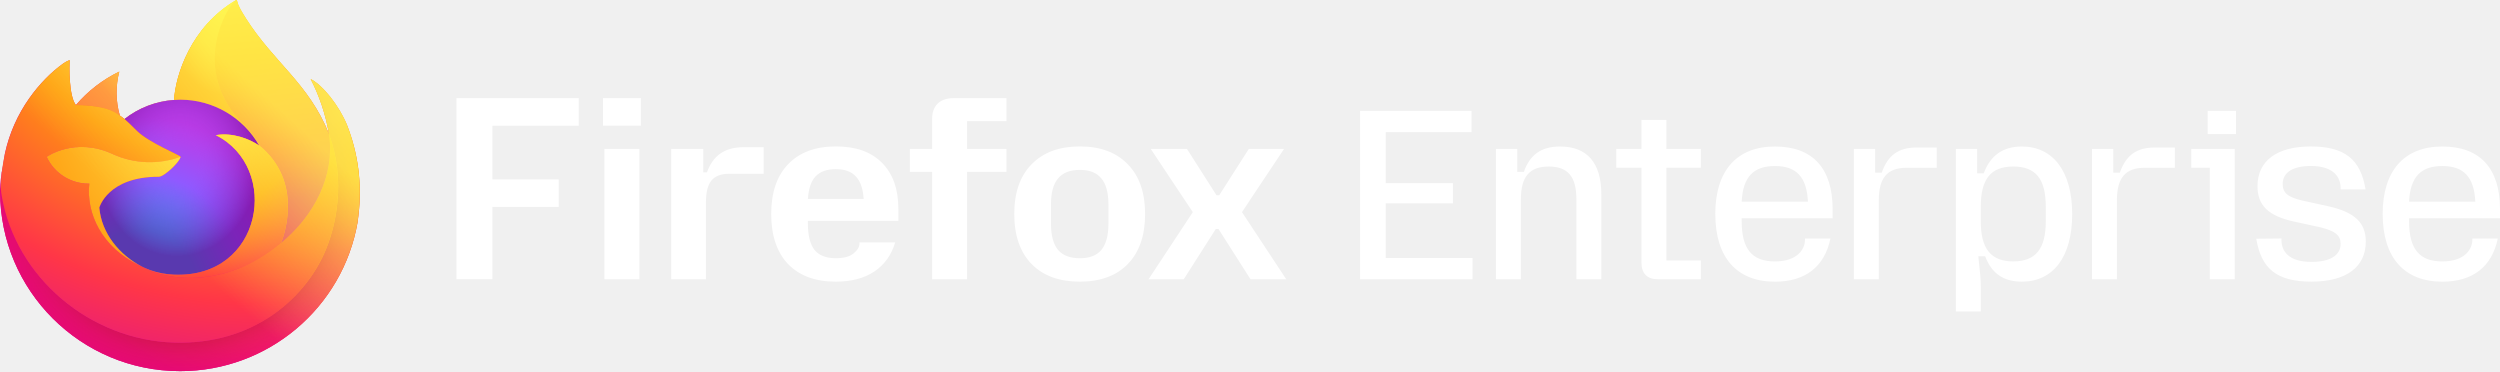
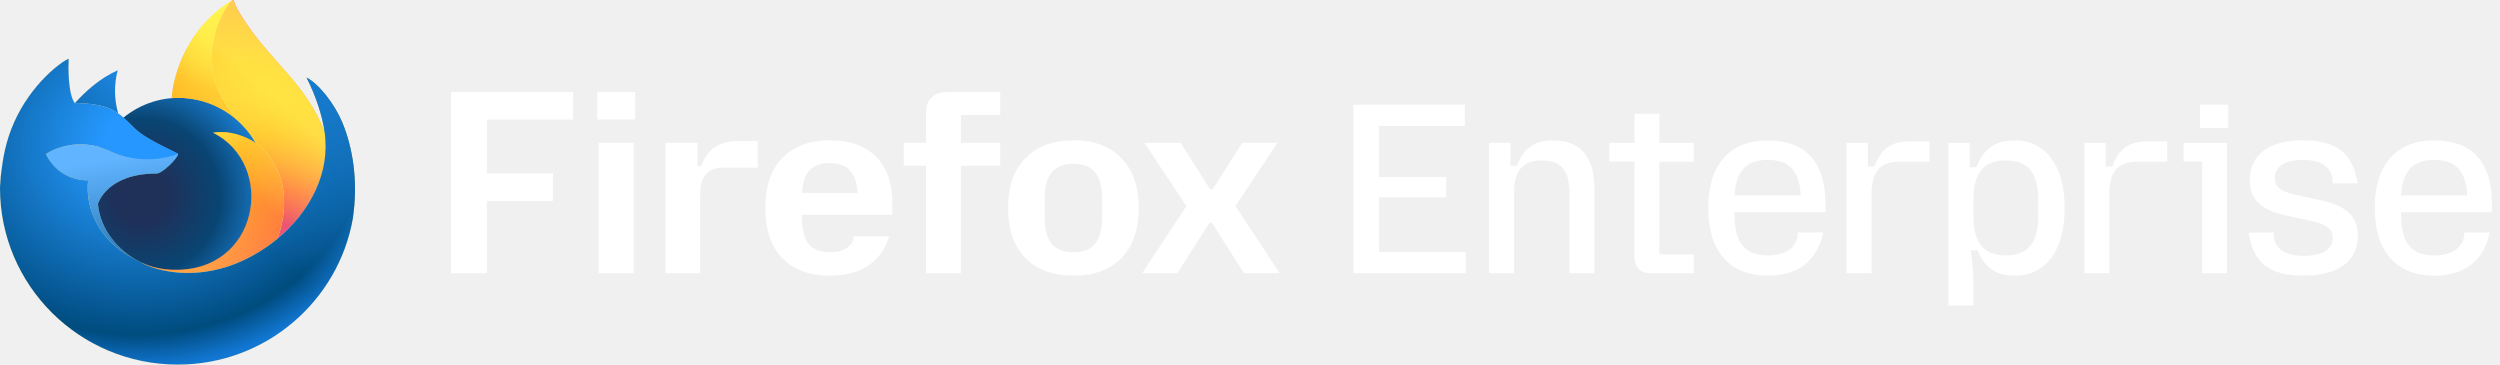
- <svg xmlns="http://www.w3.org/2000/svg" fill="none" viewBox="0 0 586 87">
-   <g clip-path="url(#a)">
-     <path d="M81.29 29.193c-1.837-4.406-5.549-9.162-8.47-10.666a43.8 43.8 0 0 1 4.276 12.79l.01.07c-4.775-11.88-12.867-16.67-19.479-27.095-.34-.53-.674-1.067-.992-1.614a17 17 0 0 1-.466-.87 7.6 7.6 0 0 1-.63-1.67.12.12 0 0 0-.094-.114.2.2 0 0 0-.082 0c-.005 0-.017.01-.022.01s-.022.012-.028.017l.017-.022C44.727 6.23 41.13 17.7 40.796 23.436a21.14 21.14 0 0 0-11.618 4.47 13 13 0 0 0-1.096-.826 19.54 19.54 0 0 1-.121-10.3 31.3 31.3 0 0 0-10.16 7.838h-.021c-1.672-2.118-1.557-9.096-1.459-10.552a7.7 7.7 0 0 0-1.409.745 31 31 0 0 0-4.128 3.53 37 37 0 0 0-3.942 4.717 35.6 35.6 0 0 0-5.663 12.767 5 5 0 0 0-.055.28 88 88 0 0 0-.417 2.632c0 .033-.005.06-.01.093a41 41 0 0 0-.686 5.812v.219c0 23.27 18.904 42.133 42.215 42.133 20.56 0 38.126-14.781 41.602-35.008.072-.542.132-1.083.192-1.625a43.3 43.3 0 0 0-2.736-21.174zM32.637 62.176c.198.093.384.197.587.29l.028.017c-.209-.099-.412-.203-.62-.307z" fill="url(#b)" />
-     <path d="M81.29 29.193c-1.836-4.405-5.548-9.16-8.47-10.666a43.8 43.8 0 0 1 4.276 12.79c0-.011 0 .005.006.038v.044c3.99 10.78 1.82 21.743-1.305 28.435C70.96 70.2 59.25 80.816 40.917 80.303 21.107 79.744 3.663 65.072.406 45.857c-.592-3.031 0-4.564.296-7.032a31.4 31.4 0 0 0-.685 5.812v.22c0 23.268 18.898 42.138 42.215 42.138 20.56 0 38.126-14.782 41.608-35.008.071-.542.131-1.084.191-1.626a43.3 43.3 0 0 0-2.735-21.173z" fill="url(#c)" />
-     <path d="M81.29 29.193c-1.836-4.405-5.548-9.16-8.47-10.666a43.8 43.8 0 0 1 4.276 12.79c0-.011 0 .005.006.038v.044c3.99 10.78 1.82 21.743-1.305 28.435C70.96 70.2 59.25 80.816 40.917 80.303 21.107 79.744 3.663 65.072.406 45.857c-.592-3.031 0-4.564.296-7.032a31.4 31.4 0 0 0-.685 5.812v.22c0 23.268 18.898 42.138 42.215 42.138 20.56 0 38.126-14.782 41.608-35.008.071-.542.131-1.084.191-1.626a43.3 43.3 0 0 0-2.735-21.173z" fill="url(#d)" />
-     <path d="M60.774 34.146c.094.066.176.131.264.191a23 23 0 0 0-3.92-5.105C43.998 16.136 53.68.834 55.314.057l.016-.022c-10.603 6.2-14.2 17.671-14.534 23.407.493-.034.981-.072 1.48-.072A21.32 21.32 0 0 1 60.77 34.152z" fill="url(#e)" />
-     <path d="M42.304 36.762c-.072 1.05-3.778 4.663-5.078 4.663-12.006 0-13.953 7.245-13.953 7.245.532 6.102 4.787 11.131 9.946 13.791.236.12.471.23.713.34.405.18.822.35 1.239.508a18.8 18.8 0 0 0 5.493 1.056c21.037.986 25.116-25.108 9.935-32.687 3.887-.674 7.922.886 10.18 2.462a21.32 21.32 0 0 0-18.498-10.78c-.498 0-.992.043-1.48.07a21.14 21.14 0 0 0-11.618 4.472c.642.541 1.371 1.27 2.906 2.774 2.862 2.819 10.209 5.741 10.226 6.08z" fill="url(#f)" />
-     <path d="M42.304 36.762c-.072 1.05-3.778 4.663-5.078 4.663-12.006 0-13.953 7.245-13.953 7.245.532 6.102 4.787 11.131 9.946 13.791.236.12.471.23.713.34.405.18.822.35 1.239.508a18.8 18.8 0 0 0 5.493 1.056c21.037.986 25.116-25.108 9.935-32.687 3.887-.674 7.922.886 10.18 2.462a21.32 21.32 0 0 0-18.498-10.78c-.498 0-.992.043-1.48.07a21.14 21.14 0 0 0-11.618 4.472c.642.541 1.371 1.27 2.906 2.774 2.862 2.819 10.209 5.741 10.226 6.08z" fill="url(#g)" />
-     <path d="M27.21 26.507c.296.185.587.383.872.58a19.54 19.54 0 0 1-.121-10.3 31.3 31.3 0 0 0-10.16 7.837c.204 0 6.328-.115 9.409 1.883" fill="url(#h)" />
-     <path d="M.405 45.863c3.256 19.214 20.702 33.886 40.51 34.445 18.329.52 30.045-10.103 34.88-20.468 3.126-6.699 5.302-17.66 1.317-28.436v-.043c0-.033-.006-.05-.006-.039l.01.071c1.498 9.764-3.475 19.215-11.255 25.612l-.022.055c-15.148 12.313-29.644 7.432-32.577 5.429a21 21 0 0 1-.614-.307c-8.833-4.214-12.479-12.247-11.7-19.132a10.85 10.85 0 0 1-10-6.277s6.694-4.767 15.52-.624c5.001 2.266 10.686 2.49 15.851.624-.016-.345-7.363-3.262-10.225-6.08-1.53-1.505-2.259-2.233-2.906-2.775-.345-.295-.712-.569-1.09-.826-.253-.17-.532-.356-.872-.58-3.082-1.997-9.2-1.883-9.403-1.883H17.8c-1.672-2.118-1.557-9.095-1.458-10.55a7.7 7.7 0 0 0-1.41.743 31 31 0 0 0-4.128 3.53 37 37 0 0 0-3.942 4.718A35.6 35.6 0 0 0 1.2 35.837c-.022.093-1.524 6.639-.784 10.037z" fill="url(#i)" />
-     <path d="M57.117 29.231a23 23 0 0 1 3.92 5.106c.22.164.434.334.637.52 9.567 8.8 4.556 21.256 4.183 22.142 7.774-6.392 12.747-15.848 11.255-25.611-4.78-11.876-12.873-16.664-19.485-27.09-.34-.53-.674-1.067-.992-1.614a16 16 0 0 1-.466-.87 7.6 7.6 0 0 1-.63-1.67.12.12 0 0 0-.094-.115.2.2 0 0 0-.082 0c-.005 0-.016.011-.022.011s-.022.011-.027.017C53.68.834 43.998 16.135 57.117 29.23" fill="url(#j)" fill-opacity=".8" />
-     <path d="M61.674 34.857a10 10 0 0 0-.636-.52c-.088-.066-.17-.132-.263-.192-2.254-1.582-6.289-3.141-10.181-2.462 15.18 7.579 11.107 33.673-9.935 32.688a18.8 18.8 0 0 1-5.493-1.057 25 25 0 0 1-1.24-.509c-.235-.11-.477-.219-.712-.34l.027.017c2.933 1.998 17.43 6.885 32.578-5.428l.022-.055c.372-.887 5.389-13.337-4.184-22.142z" fill="url(#k)" />
-     <path d="M23.279 48.67s1.946-7.246 13.953-7.246c1.3 0 5.011-3.617 5.077-4.663a21.06 21.06 0 0 1-15.85-.623c-8.822-4.143-15.521.624-15.521.624a10.84 10.84 0 0 0 10 6.277c-.784 6.89 2.867 14.923 11.7 19.132.197.093.383.197.586.29-5.154-2.66-9.413-7.69-9.945-13.791" fill="url(#l)" />
-     <path d="M81.29 29.193c-1.837-4.406-5.548-9.161-8.47-10.666a43.8 43.8 0 0 1 4.276 12.79l.011.07c-4.776-11.88-12.868-16.67-19.48-27.095-.34-.53-.674-1.067-.992-1.614a16 16 0 0 1-.466-.87 7.6 7.6 0 0 1-.63-1.67.12.12 0 0 0-.094-.114.2.2 0 0 0-.082 0c-.005 0-.016.01-.022.01s-.022.012-.027.017l.016-.022C44.727 6.23 41.13 17.7 40.796 23.436c.493-.033.981-.072 1.48-.072A21.31 21.31 0 0 1 60.77 34.145c-2.254-1.581-6.289-3.141-10.181-2.462 15.18 7.58 11.107 33.673-9.935 32.688a18.8 18.8 0 0 1-5.493-1.057 25 25 0 0 1-1.24-.509c-.235-.109-.476-.218-.712-.339l.027.017a22 22 0 0 1-.614-.307c.198.093.384.197.587.29-5.154-2.66-9.414-7.689-9.945-13.79 0 0 1.946-7.247 13.953-7.247 1.299 0 5.01-3.617 5.077-4.662-.017-.345-7.364-3.262-10.226-6.08-1.53-1.505-2.258-2.233-2.905-2.775a12 12 0 0 0-1.091-.826 19.54 19.54 0 0 1-.12-10.3 31.3 31.3 0 0 0-10.16 7.837h-.022c-1.672-2.118-1.557-9.096-1.458-10.551a7.7 7.7 0 0 0-1.41.744 31 31 0 0 0-4.128 3.53 37 37 0 0 0-3.942 4.717 35.6 35.6 0 0 0-5.663 12.768 5 5 0 0 0-.055.28c-.077.371-.433 2.254-.488 2.659A50 50 0 0 0 0 44.647v.22C0 68.135 18.904 87 42.216 87c20.56 0 38.126-14.782 41.602-35.008q.103-.813.191-1.626a43.3 43.3 0 0 0-2.735-21.173zm-4.189 2.161v.044h.006v-.044z" fill="url(#m)" />
-     <path d="M473.919 34.342c7.277 0 11.802 5.776 11.802 15.839s-4.47 15.839-11.802 15.84c-4.296 0-7.104-1.947-8.595-5.949h-1.603c.401 3.601.574 5.431.574 7.093V73h-5.847V34.917h4.985v5.713h1.545c1.605-4.233 4.524-6.288 8.941-6.288m-57.879 0c8.881 0 13.528 5.148 13.528 14.7v2.115H408.25v.685c0 6.517 2.404 9.438 7.79 9.438s7.051-2.974 7.051-5.089v-.285h5.961c-1.377 6.635-5.902 10.122-13.006 10.122-8.88 0-13.979-5.602-13.979-15.84l-.006-.005c0-10.238 5.099-15.841 13.979-15.841m156.435 0c8.88 0 13.525 5.148 13.525 14.7v2.115h-21.318v.685c0 6.517 2.406 9.438 7.793 9.438 5.386 0 7.048-2.974 7.048-5.089v-.285h5.962c-1.378 6.633-5.9 10.122-13.004 10.122-8.881 0-13.98-5.602-13.98-15.84l-.006-.005c0-10.238 5.099-15.841 13.98-15.841m-319.366-.017q7.226 0 11.234 4.177 4.07 4.117 4.068 11.67.002 7.551-4.068 11.73-4.016 4.117-11.234 4.12-7.222 0-11.292-4.12-4.071-4.178-4.071-11.732 0-7.549 4.071-11.67 4.07-4.175 11.292-4.175m-57.206 0c4.779 0 8.275 1.277 10.834 3.835q3.842 3.833 3.84 10.872v2.745h-21.208v.628q0 4.18 1.55 6.177 1.603 1.946 4.984 1.946 2.75 0 4.131-1.086 1.43-1.144 1.43-2.403v-.226h8.365q-1.314 4.46-4.93 6.862-3.552 2.343-8.998 2.345-7.164 0-11.175-4.118-3.956-4.178-3.956-11.732 0-7.549 3.956-11.67c2.677-2.784 6.397-4.175 11.177-4.175m345.743.006c7.966 0 11.688 3.03 12.837 10.065h-5.845v-.287c0-2.629-1.664-5.203-6.992-5.203-4.182 0-6.588 1.489-6.588 4.236 0 2.114 1.263 3.086 4.7 3.887l6.246 1.375c5.9 1.374 8.538 3.773 8.538 8.234 0 5.952-4.583 9.38-12.722 9.38s-11.8-3.03-12.949-10.06l5.9-.058v.338c0 2.629 1.664 5.15 7.049 5.15 4.296 0 6.818-1.486 6.818-4.233 0-2.062-1.318-3.03-4.812-3.89l-6.303-1.372c-5.847-1.316-8.367-3.778-8.367-8.24.002-5.946 4.527-9.322 12.49-9.322m-196.715-3.363h-20.114V42.92h15.757v4.748h-15.757v12.811h20.34v4.978h-26.354V25.99h26.128zm109.041 8.357h-7.051c-4.522 0-6.529 2.344-6.529 7.6v18.532h-5.845v-30.54h4.989v5.549h1.544c1.431-4.063 3.896-5.89 8.192-5.89h4.7zm55.814 0h-7.049c-4.525 0-6.53 2.344-6.53 7.6v18.532h-5.849v-30.54h4.991v5.549h1.545c1.432-4.063 3.897-5.89 8.194-5.89h4.698zm14.038 26.132h-5.847v-26.14h-4.351v-4.402h10.198zm-373.945-.002h-8.201v-30.55h8.201zm29.118-24.717h-8.139q-2.75 0-4.07 1.547-1.314 1.546-1.316 5.149v18.02h-8.137v-30.55h7.503V40.4h.862q1.088-2.975 3.154-4.409 2.119-1.483 5.386-1.486h4.757zm106.159 5.037h.627l6.939-10.87h8.253l-9.858 14.816 10.376 15.734h-8.372l-7.509-11.783h-.63l-7.511 11.783h-8.251l10.376-15.734h-.006l-9.855-14.816h8.486zm80.511-11.433c6.362 0 9.683 3.83 9.683 11.213v19.9h-5.845V46.698c0-5.315-2.005-7.662-6.477-7.662-4.471 0-6.529 2.347-6.529 7.662v18.755h-5.847v-30.54h4.991v5.38h1.545c1.43-4.06 4.123-5.951 8.479-5.951m-129.75-5.956h-9.229v6.52h9.229v5.377h-9.229v25.17h-8.198V40.28h-5.218v-5.376h5.218v-6.983q0-2.346 1.261-3.602 1.319-1.312 3.783-1.312h12.383zm154.684 6.531h8.08v4.402h-8.08V61.05h8.08v4.403h-10.087c-2.518 0-3.834-1.377-3.834-3.89h-.006V39.317h-5.902v-4.402h5.902v-6.801h5.847zm-254.943-5.451h-20.234V42.05h15.536v6.461h-15.536v16.933H107V23.002h28.658zm336.257 9.566c-5.269 0-7.62 2.914-7.62 9.437v3.428c0 6.462 2.406 9.377 7.62 9.377 5.211 0 7.617-2.916 7.617-9.377v-3.43c0-6.517-2.351-9.435-7.617-9.435m-218.806.791q-3.438 0-5.099 2.003-1.665 1.944-1.662 6.12v4.463q0 4.179 1.662 6.175 1.665 1.946 5.099 1.948 3.438 0 5.047-1.948 1.663-2.005 1.662-6.175v-4.463q0-4.176-1.662-6.12-1.606-2.003-5.047-2.003m162.931-.907c-5.044 0-7.503 2.575-7.79 8.349h15.53c-.287-5.775-2.695-8.349-7.74-8.349m156.435 0c-5.045 0-7.506 2.575-7.793 8.349h15.53c-.287-5.775-2.693-8.349-7.737-8.349m-376.566.734c-2.097 0-3.688.574-4.757 1.714q-1.547 1.662-1.779 5.263h13.067c-.151-2.4-.762-4.16-1.829-5.263-1.029-1.146-2.604-1.714-4.702-1.714m328.211-8.226h-6.65v-5.435h6.65zm-373.895-1.962h-8.887V23h8.887z" fill="#fff" />
-   </g>
+ <svg xmlns="http://www.w3.org/2000/svg" fill="none" viewBox="0 0 288 42">
+   <ellipse cx="20.633" cy="21.288" rx="10.081" ry="10.02" fill="url(#a)" />
+   <path d="m29.472 16.478.127.093a11 11 0 0 0-1.9-2.465C21.333 7.781 26.028.392 26.82.016l.009-.011c-5.144 2.994-6.888 8.532-7.049 11.303.239-.017.477-.037.72-.037 3.838 0 7.18 2.098 8.97 5.207" fill="url(#b)" />
+   <path d="M27.698 14.106a11 11 0 0 1 1.9 2.465q.173.127.308.25c4.642 4.25 2.21 10.263 2.029 10.691 3.77-3.087 6.183-7.653 5.457-12.366-2.316-5.735-6.242-8.048-9.447-13.084-.162-.254-.324-.51-.483-.779a6 6 0 0 1-.225-.42 3.7 3.7 0 0 1-.306-.806.053.053 0 0 0-.047-.054.1.1 0 0 0-.038 0q-.005.002-.01.005l-.015.009c-.792.375-5.488 7.764.877 14.089" fill="url(#c)" />
+   <path d="M29.906 16.821a4 4 0 0 0-.307-.25q-.062-.047-.128-.093c-1.093-.763-3.05-1.517-4.936-1.191 7.364 3.66 5.387 16.26-4.818 15.784a9.1 9.1 0 0 1-2.664-.51 12 12 0 0 1-.602-.245 8 8 0 0 1-.345-.163l.014.008c1.424.965 8.455 3.324 15.803-2.622l.011-.027c.182-.428 2.614-6.44-2.028-10.69" fill="url(#d)" />
+   <path d="M39.422 14.086c-.89-2.127-2.693-4.424-4.108-5.15 1.152 2.244 1.819 4.496 2.073 6.176l.004.034c-2.315-5.735-6.24-8.048-9.446-13.084-.162-.254-.325-.51-.483-.779a6 6 0 0 1-.225-.42 3.7 3.7 0 0 1-.306-.806.053.053 0 0 0-.047-.054.1.1 0 0 0-.038 0q-.005.002-.01.005l-.015.009.008-.012C21.686 3 19.941 8.537 19.781 11.308c.238-.016.476-.036.719-.036 3.838 0 7.181 2.097 8.971 5.206-1.093-.763-3.05-1.517-4.937-1.191 7.365 3.66 5.388 16.26-4.817 15.785a9.1 9.1 0 0 1-2.665-.511 12 12 0 0 1-.6-.244 8 8 0 0 1-.346-.164l.014.008q-.15-.072-.298-.148c.096.046.186.096.284.14-2.5-1.285-4.565-3.712-4.823-6.66 0 0 .945-3.5 6.767-3.5.63 0 2.429-1.746 2.462-2.252-.007-.165-3.571-1.574-4.96-2.934-.742-.727-1.095-1.078-1.407-1.34a6 6 0 0 0-.53-.399 9.37 9.37 0 0 1-.058-4.973c-2.103.952-3.74 2.456-4.929 3.785H8.62c-.812-1.022-.754-4.392-.708-5.096-.01-.044-.606.307-.684.36a15 15 0 0 0-2 1.704c-.7.705-1.34 1.468-1.912 2.279v.003-.003a17.1 17.1 0 0 0-2.747 6.165l-.028.134c-.038.18-.212 1.089-.236 1.284.002-.015-.002.015 0 0q-.237 1.41-.302 2.839L0 21.653C0 32.89 9.167 42 20.475 42c10.127 0 18.535-7.307 20.181-16.904.035-.26.063-.523.093-.785.407-3.49-.045-7.158-1.328-10.225m-2.032 1.045.004.022v-.002z" fill="url(#e)" />
+   <path d="M11.284 23.493s.945-3.5 6.767-3.5c.63 0 2.429-1.746 2.462-2.252s-3.723 1.554-7.687-.3c-4.28-2.001-7.528.3-7.528.3s1.233 3.032 4.85 3.032c-.379 3.327 1.39 7.206 5.675 9.24.095.046.185.096.284.14-2.5-1.285-4.565-3.712-4.823-6.66" fill="url(#f)" />
+   <path fill-rule="evenodd" clip-rule="evenodd" d="M7.228 7.144c.078-.053.674-.404.684-.36-.047.703-.104 4.074.708 5.096h.01c.099-.003 3.068-.056 4.56.909q.215.137.425.28.276.184.53.397c.313.263.665.614 1.408 1.34 1.389 1.36 4.952 2.77 4.96 2.935-.016.007-3.732 1.55-7.688-.3-4.28-2.001-7.527.3-7.527.3s1.233 3.032 4.85 3.032c-.38 3.327 1.39 7.206 5.674 9.24q.149.076.299.148c1.423.966 8.454 3.325 15.802-2.622l.011-.026c3.771-3.088 6.184-7.654 5.457-12.367l-.004-.034c-.254-1.68-.921-3.931-2.073-6.176 1.415.726 3.218 3.023 4.108 5.15 1.283 3.067 1.735 6.735 1.328 10.225q-.043.393-.093.785C39.01 34.693 30.602 42 20.475 42 9.167 42 0 32.89 0 21.653l.002-.104c.059-1.082.109-1.562.187-2.03.138-1.18.373-2.202.379-2.227a17.1 17.1 0 0 1 2.747-6.165 18 18 0 0 1 1.912-2.28 15 15 0 0 1 2.001-1.703m30.165 8.007v.002l-.003-.022z" fill="url(#g)" />
+   <path fill-rule="evenodd" clip-rule="evenodd" d="M7.228 7.144c.078-.053.674-.404.684-.36-.047.703-.104 4.074.708 5.096h.01c.099-.003 3.068-.056 4.56.909q.215.137.425.28.276.184.53.397c.313.263.665.614 1.408 1.34 1.389 1.36 4.952 2.77 4.96 2.935-.016.007-3.732 1.55-7.688-.3-4.28-2.001-7.527.3-7.527.3s1.233 3.032 4.85 3.032c-.38 3.327 1.39 7.206 5.674 9.24q.149.076.299.148c1.423.966 8.454 3.325 15.802-2.622l.011-.026c3.771-3.088 6.184-7.654 5.457-12.367l-.004-.034c-.254-1.68-.921-3.931-2.073-6.176 1.415.726 3.218 3.023 4.108 5.15 1.283 3.067 1.735 6.735 1.328 10.225q-.043.393-.093.785C39.01 34.693 30.602 42 20.475 42 9.167 42 0 32.89 0 21.653l.002-.104c.059-1.082.109-1.562.187-2.03.138-1.18.373-2.202.379-2.227a17.1 17.1 0 0 1 2.747-6.165 18 18 0 0 1 1.912-2.28 15 15 0 0 1 2.001-1.703m30.165 8.007v.002l-.003-.022z" fill="url(#h)" />
+   <path fill-rule="evenodd" clip-rule="evenodd" d="M7.228 7.144c.078-.053.674-.404.684-.36-.047.703-.104 4.074.708 5.096h.01c.099-.003 3.068-.056 4.56.909q.215.137.425.28.276.184.53.397c.313.263.665.614 1.408 1.34 1.389 1.36 4.952 2.77 4.96 2.935-.016.007-3.732 1.55-7.688-.3-4.28-2.001-7.527.3-7.527.3s1.233 3.032 4.85 3.032c-.38 3.327 1.39 7.206 5.674 9.24q.149.076.299.148c1.423.966 8.454 3.325 15.802-2.622l.011-.026c3.771-3.088 6.184-7.654 5.457-12.367l-.004-.034c-.254-1.68-.921-3.931-2.073-6.176 1.415.726 3.218 3.023 4.108 5.15 1.283 3.067 1.735 6.735 1.328 10.225q-.043.393-.093.785C39.01 34.693 30.602 42 20.475 42 9.167 42 0 32.89 0 21.653l.002-.104c.059-1.082.109-1.562.187-2.03.138-1.18.373-2.202.379-2.227a17.1 17.1 0 0 1 2.747-6.165 18 18 0 0 1 1.912-2.28 15 15 0 0 1 2.001-1.703m30.165 8.007v.002l-.003-.022z" fill="#fff" fill-opacity=".1" style="mix-blend-mode:overlay" />
+   <path d="M13.191 12.79q.214.136.425.279a9.37 9.37 0 0 1-.058-4.974c-2.103.952-3.74 2.457-4.929 3.785.099-.002 3.069-.055 4.562.91" fill="url(#i)" />
+   <path d="M232.056 16.173c3.572 0 5.793 2.841 5.793 7.79 0 4.95-2.194 7.79-5.793 7.791-2.109 0-3.487-.958-4.219-2.926h-.787c.197 1.771.282 2.671.282 3.488v2.87h-2.87v-18.73h2.447v2.81h.758c.788-2.082 2.221-3.093 4.389-3.093m-28.41 0c4.359 0 6.64 2.532 6.64 7.23v1.04h-10.464v.337c0 3.205 1.18 4.642 3.824 4.642s3.461-1.463 3.461-2.503v-.14h2.926c-.676 3.263-2.897 4.978-6.384 4.978-4.359 0-6.862-2.755-6.862-7.79l-.003-.003c0-5.035 2.503-7.791 6.862-7.791m76.786 0c4.359 0 6.639 2.532 6.639 7.23v1.04h-10.464v.337c0 3.205 1.181 4.642 3.825 4.642s3.46-1.463 3.46-2.503v-.14h2.926c-.676 3.262-2.896 4.978-6.383 4.978-4.359 0-6.862-2.755-6.862-7.79l-.003-.003c0-5.035 2.503-7.791 6.862-7.791m-156.761-.008q3.547 0 5.514 2.054 1.998 2.025 1.997 5.74.001 3.713-1.997 5.769-1.971 2.025-5.514 2.026-3.545 0-5.543-2.026-1.998-2.055-1.998-5.77 0-3.713 1.998-5.74 1.998-2.053 5.543-2.053m-28.08 0c2.346 0 4.062.628 5.318 1.886q1.886 1.885 1.885 5.347v1.35h-10.41v.309q0 2.056.761 3.038.787.957 2.446.957 1.35 0 2.028-.534.702-.563.702-1.182v-.111h4.106q-.645 2.193-2.42 3.375-1.744 1.152-4.417 1.153-3.516 0-5.485-2.025-1.942-2.055-1.942-5.77 0-3.713 1.942-5.74c1.314-1.369 3.14-2.053 5.486-2.053m169.709.003c3.91 0 5.737 1.49 6.301 4.95h-2.869v-.141c0-1.293-.817-2.559-3.432-2.559-2.053 0-3.234.732-3.234 2.083 0 1.04.62 1.518 2.307 1.912l3.066.676c2.896.676 4.191 1.856 4.191 4.05 0 2.927-2.25 4.613-6.245 4.613s-5.792-1.49-6.356-4.948l2.896-.028v.166c0 1.293.817 2.533 3.46 2.533 2.109 0 3.347-.731 3.347-2.082 0-1.014-.647-1.49-2.362-1.913l-3.094-.675c-2.87-.647-4.107-1.858-4.107-4.052.001-2.925 2.222-4.585 6.131-4.585m-96.558-1.654h-9.873v5.878h7.734v2.335h-7.734v6.301h9.984v2.448h-12.936v-19.41h12.825zm53.523 4.11h-3.461c-2.22 0-3.205 1.153-3.205 3.738v9.114h-2.869v-15.02h2.449v2.729h.758c.702-1.998 1.912-2.897 4.021-2.897h2.307zm27.396 0h-3.46c-2.221 0-3.205 1.153-3.205 3.738v9.114h-2.871v-15.02h2.45v2.729h.758c.703-1.998 1.913-2.897 4.022-2.897h2.306zm6.891 12.852h-2.87V18.62h-2.136v-2.165h5.006zM73 31.475h-4.025V16.45H73zm14.293-12.156h-3.995q-1.35 0-1.998.761-.645.76-.646 2.532v8.863H76.66V16.45h3.683v2.702h.423q.534-1.463 1.548-2.168 1.04-.73 2.644-.731h2.335zm52.108 2.477h.308l3.406-5.346h4.051l-4.839 7.287 5.093 7.738h-4.109l-3.686-5.795h-.309l-3.687 5.795h-4.05l5.093-7.738h-.003l-4.837-7.287h4.165zm39.519-5.623c3.123 0 4.753 1.884 4.753 5.515v9.787h-2.869V22.25c0-2.614-.984-3.768-3.179-3.768s-3.205 1.154-3.205 3.768v9.224h-2.87v-15.02H174V19.1h.758c.702-1.997 2.024-2.926 4.162-2.926m-63.688-2.93h-4.53v3.207h4.53v2.644h-4.53v12.379h-4.024v-12.38h-2.561V16.45h2.561v-3.434q0-1.154.619-1.772.647-.645 1.857-.645h6.078zm75.927 3.212h3.966v2.165h-3.966v10.688h3.966v2.165h-4.951c-1.236 0-1.882-.677-1.882-1.913h-.003V18.62h-2.897v-2.165h2.897V13.11h2.87zM66.02 13.775h-9.932v6.189h7.626v3.178h-7.626v8.328h-4.135V10.596H66.02zm165.052 4.705c-2.586 0-3.74 1.433-3.74 4.641v1.686c0 3.178 1.181 4.612 3.74 4.612 2.558 0 3.739-1.434 3.739-4.612V23.12c0-3.205-1.154-4.641-3.739-4.641m-107.401.39q-1.688 0-2.503.985-.817.956-.816 3.01v2.195q0 2.055.816 3.037.817.957 2.503.958 1.687 0 2.477-.958.817-.986.816-3.037v-2.195q0-2.054-.816-3.01-.788-.985-2.477-.985m79.975-.446c-2.476 0-3.683 1.266-3.824 4.106h7.623c-.141-2.84-1.323-4.106-3.799-4.106m76.786 0c-2.476 0-3.684 1.266-3.825 4.106h7.623c-.141-2.84-1.322-4.106-3.798-4.106m-184.838.361c-1.029 0-1.81.282-2.335.843q-.759.817-.873 2.588H98.8c-.074-1.18-.374-2.046-.898-2.588-.505-.564-1.277-.843-2.307-.843m161.102-4.046h-3.264v-2.673h3.264zm-183.527-.965h-4.362v-3.178h4.362z" fill="#fff" />
  <defs>
-     <radialGradient id="c" cx="0" cy="0" r="1" gradientUnits="userSpaceOnUse" gradientTransform="matrix(86.5955 0 0 87.8896 72.208 18.262)">
-       <stop offset=".13" stop-color="#ffbd4f" />
-       <stop offset=".28" stop-color="#ff980e" />
-       <stop offset=".47" stop-color="#ff3750" />
-       <stop offset=".78" stop-color="#eb0878" />
-       <stop offset=".86" stop-color="#e50080" />
+     <radialGradient id="a" cx="0" cy="0" r="1" gradientTransform="matrix(15.0249 -4.33548 4.36208 14.9333 16.28 22.64)" gradientUnits="userSpaceOnUse">
+       <stop offset=".188" stop-color="#1f3059" />
+       <stop offset=".577" stop-color="#094573" />
+       <stop offset="1" stop-color="#1d89e3" />
    </radialGradient>
-     <radialGradient id="d" cx="0" cy="0" r="1" gradientUnits="userSpaceOnUse" gradientTransform="matrix(88.758 0 0 87.8896 41.75 45.712)">
-       <stop offset=".3" stop-color="#960e18" />
-       <stop offset=".35" stop-color="#b11927" stop-opacity=".74" />
-       <stop offset=".43" stop-color="#db293d" stop-opacity=".34" />
-       <stop offset=".5" stop-color="#f5334b" stop-opacity=".09" />
-       <stop offset=".53" stop-color="#ff3750" stop-opacity="0" />
-     </radialGradient>
-     <radialGradient id="e" cx="0" cy="0" r="1" gradientUnits="userSpaceOnUse" gradientTransform="matrix(28.2678 0 0 47.9184 52.691 -3.196)">
+     <radialGradient id="b" cx="0" cy="0" r="1" gradientUnits="userSpaceOnUse" gradientTransform="matrix(13.7448 0 0 23.193 24.494 -1.983)">
      <stop offset=".13" stop-color="#fff44f" />
      <stop offset=".53" stop-color="#ff980e" />
    </radialGradient>
-     <radialGradient id="f" cx="0" cy="0" r="1" gradientUnits="userSpaceOnUse" gradientTransform="matrix(37.3718 0 0 40.894 33.22 68.254)">
-       <stop offset=".35" stop-color="#3a8ee6" />
-       <stop offset=".67" stop-color="#9059ff" />
-       <stop offset="1" stop-color="#c139e6" />
-     </radialGradient>
-     <radialGradient id="g" cx="0" cy="0" r="1" gradientTransform="matrix(18.7937 1.92077 -2.23502 21.789 42.013 38.243)" gradientUnits="userSpaceOnUse">
-       <stop offset=".21" stop-color="#9059ff" stop-opacity="0" />
-       <stop offset="1" stop-color="#6e008b" stop-opacity=".6" />
-     </radialGradient>
-     <radialGradient id="h" cx="0" cy="0" r="1" gradientUnits="userSpaceOnUse" gradientTransform="matrix(29.7901 0 0 29.862 42.876 6.184)">
-       <stop offset=".1" stop-color="#ffe226" />
-       <stop offset=".79" stop-color="#ff7139" />
-     </radialGradient>
-     <radialGradient id="i" cx="0" cy="0" r="1" gradientUnits="userSpaceOnUse" gradientTransform="matrix(142.098 0 0 119.073 63.172 -14.428)">
-       <stop offset=".11" stop-color="#fff44f" />
-       <stop offset=".46" stop-color="#ff980e" />
-       <stop offset=".72" stop-color="#ff3647" />
-       <stop offset=".9" stop-color="#e31587" />
-     </radialGradient>
-     <radialGradient id="k" cx="0" cy="0" r="1" gradientUnits="userSpaceOnUse" gradientTransform="matrix(81.7909 0 0 80.2243 36.249 15.707)">
-       <stop offset=".14" stop-color="#fff44f" />
-       <stop offset=".48" stop-color="#ff980e" />
-       <stop offset=".66" stop-color="#ff3647" />
-       <stop offset=".9" stop-color="#e31587" />
-     </radialGradient>
-     <radialGradient id="l" cx="0" cy="0" r="1" gradientUnits="userSpaceOnUse" gradientTransform="matrix(98.2916 0 0 87.8021 62.428 20.86)">
-       <stop offset=".09" stop-color="#fff44f" />
-       <stop offset=".63" stop-color="#ff980e" />
-     </radialGradient>
-     <linearGradient id="b" x1="77.157" y1="13.437" x2="9.569" y2="78.329" gradientUnits="userSpaceOnUse">
-       <stop offset=".05" stop-color="#fff44f" />
-       <stop offset=".37" stop-color="#ff980e" />
-       <stop offset=".53" stop-color="#ff3647" />
-       <stop offset=".7" stop-color="#e31587" />
-     </linearGradient>
-     <linearGradient id="j" x1="54.387" y1="-10.1" x2="71.871" y2="67.351" gradientUnits="userSpaceOnUse">
+     <radialGradient id="c" cx="0" cy="0" r="1" gradientTransform="matrix(4.77976 21.2436 -96.0234 4.71453 6.668 12.681)" gradientUnits="userSpaceOnUse">
      <stop stop-color="#fff44f" />
      <stop offset=".3" stop-color="#ff980e" />
      <stop offset=".57" stop-color="#ff3647" />
      <stop offset=".74" stop-color="#e31587" />
+     </radialGradient>
+     <radialGradient id="d" cx="0" cy="0" r="1" gradientUnits="userSpaceOnUse" gradientTransform="matrix(39.6351 0 0 38.7014 19.249 8.31)">
+       <stop offset=".14" stop-color="#fff44f" />
+       <stop offset=".313" stop-color="#ff980e" />
+       <stop offset=".66" stop-color="#ff3647" />
+       <stop offset=".9" stop-color="#e31587" />
+     </radialGradient>
+     <radialGradient id="g" cx="0" cy="0" r="1" gradientTransform="matrix(3.65047 25.7934 -29.9491 4.16679 16.797 16.207)" gradientUnits="userSpaceOnUse">
+       <stop offset=".152" stop-color="#228cff" />
+       <stop offset=".856" stop-color="#004572" />
+       <stop offset="1" stop-color="#106ccd" />
+     </radialGradient>
+     <radialGradient id="i" cx="0" cy="0" r="1" gradientTransform="matrix(-5.53512 24.4322 -24.6694 -5.52092 19.1 3.122)" gradientUnits="userSpaceOnUse">
+       <stop offset=".1" stop-color="#2598ff" />
+       <stop offset=".952" stop-color="#004c7f" />
+     </radialGradient>
+     <linearGradient id="e" x1="32.716" y1="5.88" x2="6.601" y2="34.588" gradientUnits="userSpaceOnUse">
+       <stop offset=".115" stop-color="#fff44f" stop-opacity=".8" />
+       <stop offset=".377" stop-color="#fff44f" stop-opacity=".27" />
+       <stop offset=".65" stop-color="#fff44f" stop-opacity=".52" />
    </linearGradient>
-     <linearGradient id="m" x1="72.695" y1="13.421" x2="18.661" y2="72.835" gradientUnits="userSpaceOnUse">
-       <stop offset=".17" stop-color="#fff44f" stop-opacity=".8" />
-       <stop offset=".678" stop-color="#fff44f" stop-opacity="0" />
+     <linearGradient id="f" x1="22.289" y1="38.056" x2="18.841" y2="15.312" gradientUnits="userSpaceOnUse">
+       <stop offset=".013" stop-color="#004c7f" />
+       <stop offset=".91" stop-color="#61b4ff" />
    </linearGradient>
-     <clipPath id="a">
-       <path fill="#fff" d="M0 0h586v87H0z" />
-     </clipPath>
+     <linearGradient id="h" x1="18.622" y1="33.285" x2="44.735" y2="5.352" gradientUnits="userSpaceOnUse">
+       <stop offset=".309" stop-color="#1c7ee1" stop-opacity="0" />
+       <stop offset="1" stop-color="#1a7ce0" />
+     </linearGradient>
  </defs>
</svg>
